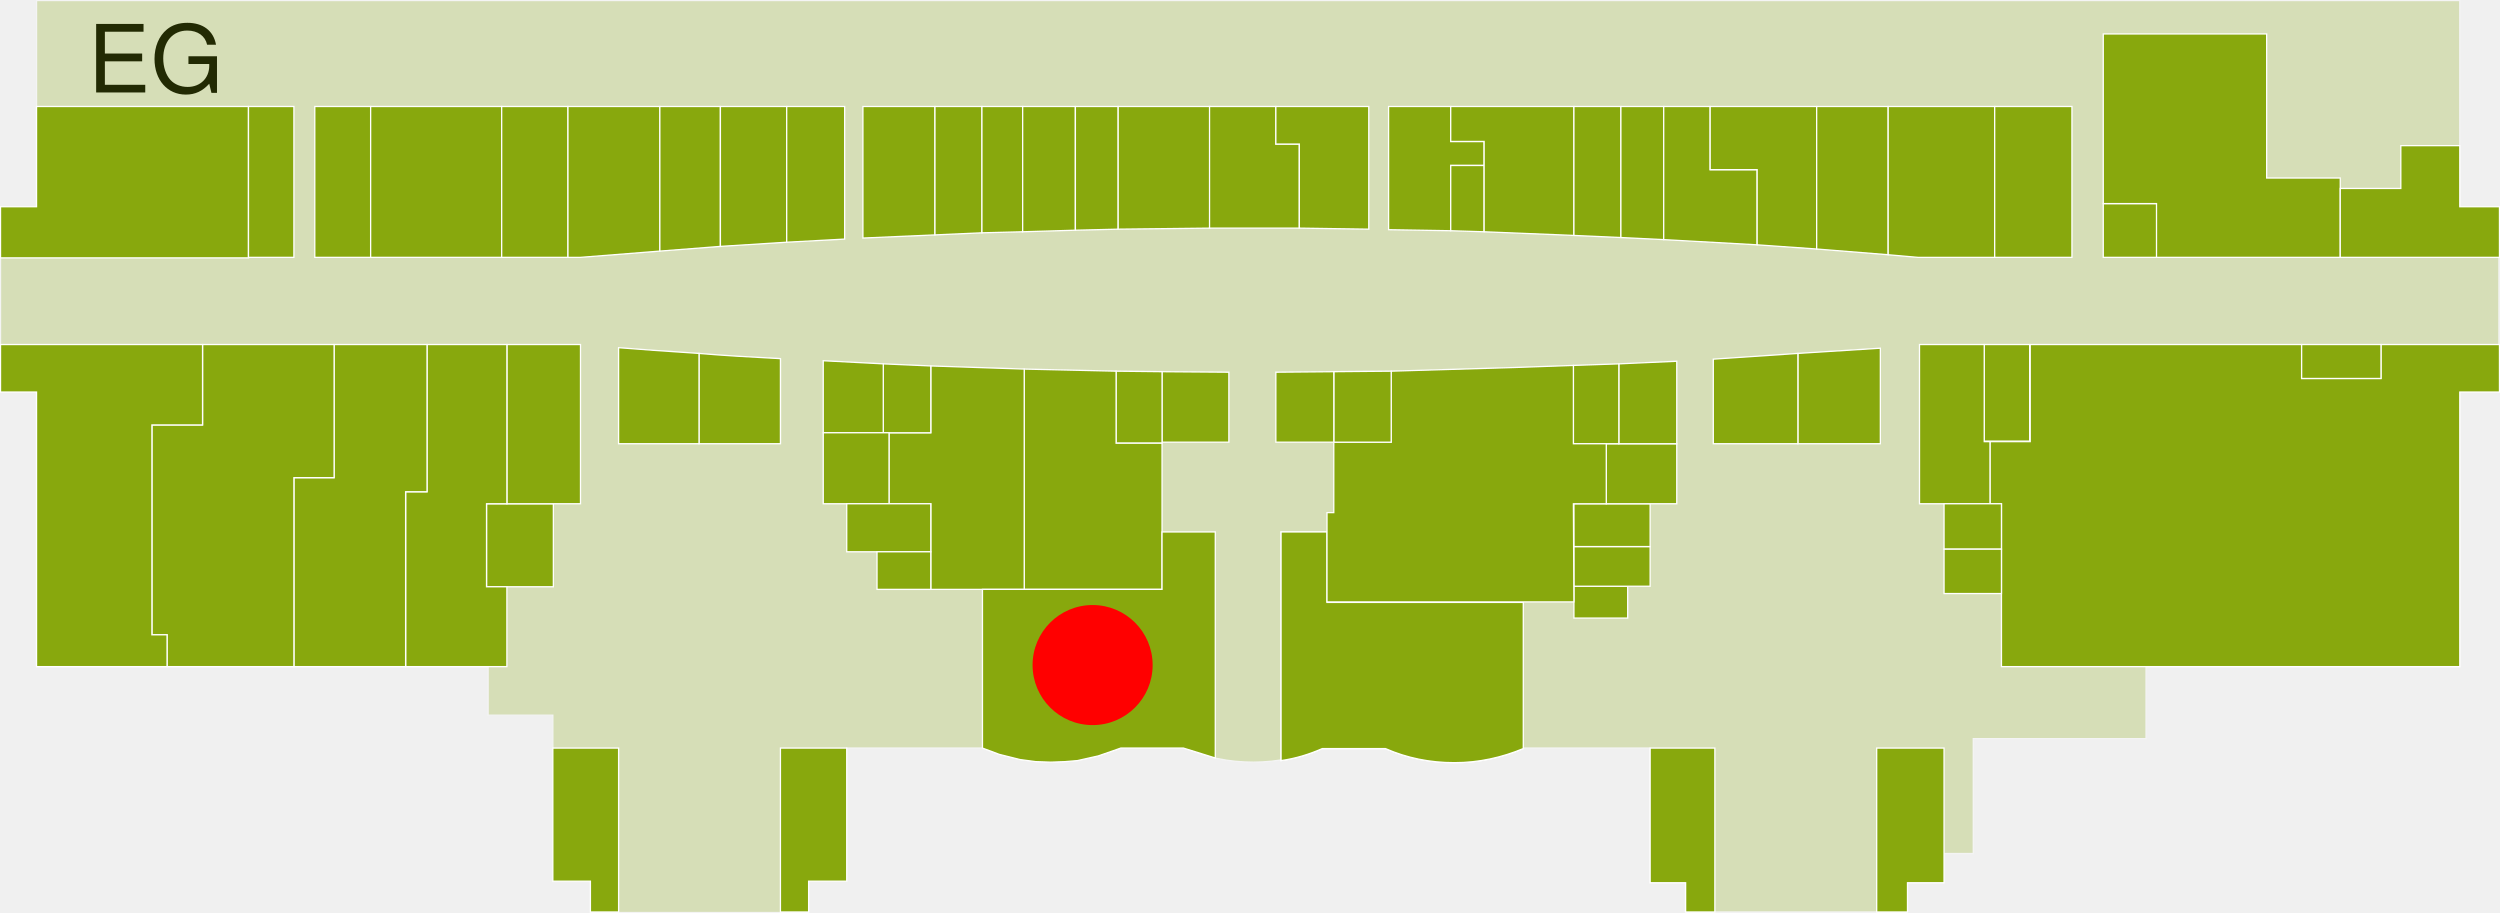
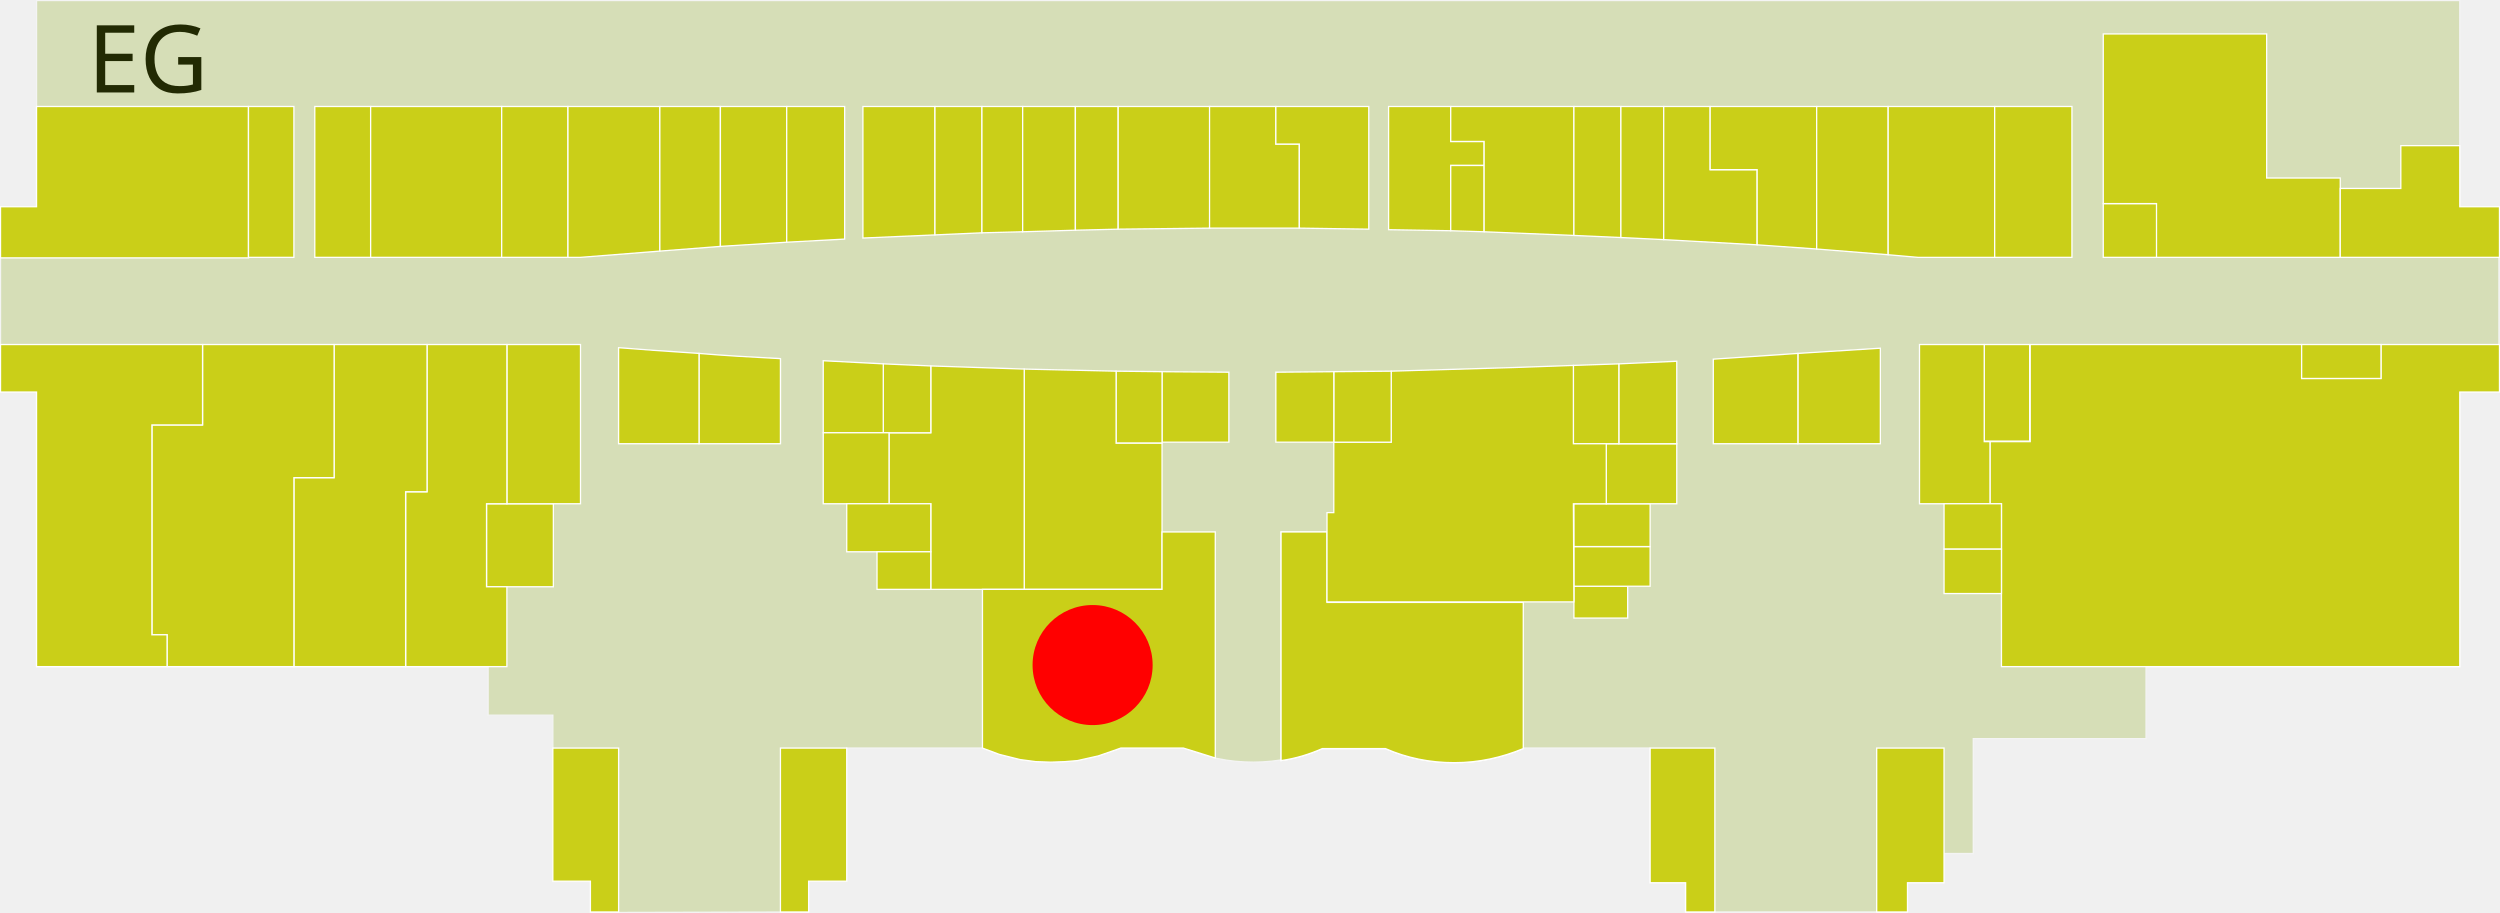
<svg xmlns="http://www.w3.org/2000/svg" version="1.1" id="Ebene_1" x="0px" y="0px" viewBox="0 0 478.9 174.8" style="enable-background:new 0 0 478.9 174.8;" xml:space="preserve">
  <style type="text/css">
	.st0{fill:none;}
- 	.st1{font-family:'Helvetica';}
+ 	.st1{font-family:'MyriadPro-Regular';}
	.st2{font-size:18px;}
	.st3{opacity:0.25;}
	.st4{fill:#88A80D;stroke:#FFFFFF;stroke-width:0.25;}
- 	.st5{fill:#88A80D;stroke:#FFFFFF;stroke-width:0.25;stroke-miterlimit:10;}
- 	.st6{fill:#FF0000;}
+ 	.st5{fill:#CACF18;stroke:#FFFFFF;stroke-width:0.25;stroke-miterlimit:10;}
+ 	.st6{fill:none;stroke:#FFFFFF;stroke-width:0.25;stroke-miterlimit:10;}
+ 	.st7{fill:#FF0000;}
</style>
  <rect x="16.8" y="4.9" class="st0" width="33" height="16" />
  <text transform="matrix(1 0 0 1 16.7929 17.7144)" class="st1 st2">EG</text>
+   <g class="st3">
+     <path class="st4" d="M154.9,174.7v-5.9h7.3v-25.5h26c4.1,1.8,8.5,2.7,13.3,2.7c4.7,0,9.2-1,13.2-2.7h12.2c4.1,1.8,8.5,2.7,13.2,2.7   s9.2-1,13.2-2.7h12.1c4.1,1.8,8.5,2.7,13.2,2.7s9.2-1,13.2-2.7H316v25.8h6.8v5.6h42.5v-5.6h7v-5.6h5.7v-22h33.1v-13.7h60.1V75.1   h7.5V39.6h-7.5V0.1H7v39.5H0.1v35.5H7v52.7h86.5v9.2h12.4v31.9h7.2v5.9L154.9,174.7L154.9,174.7z" />
+   </g>
+   <polygon class="st5" points="0.1,49.4 47.6,49.4 47.6,20.4 7,20.4 7,39.6 0.1,39.6 " />
+   <rect x="47.6" y="20.4" class="st5" width="8.7" height="28.9" />
+   <rect x="60.3" y="20.4" class="st5" width="10.7" height="28.9" />
+   <rect x="71" y="20.4" class="st5" width="25.1" height="28.9" />
+   <rect x="96.1" y="20.4" class="st5" width="12.7" height="28.9" />
+   <polygon class="st5" points="108.8,20.4 108.8,49.3 111.2,49.3 126.4,48.1 126.4,20.4 " />
+   <polygon class="st5" points="126.4,48.1 138,47.2 138,20.4 126.4,20.4 " />
+   <polygon class="st5" points="138,47.2 138,20.4 150.7,20.4 150.7,46.4 " />
+   <polygon class="st5" points="150.7,46.4 150.7,20.4 161.8,20.4 161.8,45.8 " />
+   <polygon class="st5" points="165.3,45.6 165.3,20.4 179.1,20.4 179.1,45 " />
+   <polygon class="st5" points="179.1,45 179.1,20.4 188.1,20.4 188.1,44.6 " />
+   <polygon class="st5" points="188.1,44.6 188.1,20.4 195.9,20.4 195.9,44.4 " />
+   <polygon class="st5" points="195.9,44.4 195.9,20.4 206,20.4 206,44.1 " />
+   <polygon class="st5" points="206,44.1 206,20.4 214.2,20.4 214.2,43.9 " />
+   <polygon class="st5" points="214.2,43.9 214.2,20.4 231.8,20.4 231.8,43.7 " />
+   <polygon class="st5" points="231.7,43.7 231.7,20.4 244.4,20.4 244.4,27.6 248.9,27.6 248.9,43.7 " />
+   <polygon class="st5" points="248.9,43.7 248.9,27.6 244.4,27.6 244.4,20.4 262.2,20.4 262.2,43.9 " />
+   <polygon class="st5" points="266,44 266,20.4 277.9,20.4 277.9,27.1 284.3,27.1 284.3,31.7 277.9,31.7 277.9,44.2 " />
+   <polygon class="st5" points="277.9,44.2 277.9,31.7 284.3,31.7 284.3,44.4 " />
+   <polygon class="st5" points="284.3,44.4 284.3,27.1 277.9,27.1 277.9,20.4 301.5,20.4 301.5,45.1 " />
+   <polygon class="st5" points="301.5,45.1 301.5,20.4 310.5,20.4 310.5,45.5 " />
+   <polygon class="st5" points="310.5,45.5 310.5,20.4 318.7,20.4 318.7,45.9 " />
+   <polygon class="st5" points="318.7,45.9 318.7,20.4 327.6,20.4 327.6,32.5 336.6,32.5 336.6,46.9 " />
+   <polygon class="st5" points="336.6,46.9 336.6,32.5 327.6,32.5 327.6,20.4 348,20.4 348,47.7 " />
+   <polygon class="st5" points="348,47.7 348,20.4 361.7,20.4 361.7,48.8 " />
+   <polygon class="st5" points="361.7,48.8 361.7,20.4 382.1,20.4 382.1,49.3 367.4,49.3 " />
+   <rect x="382.1" y="20.4" class="st5" width="14.8" height="28.9" />
+   <rect x="402.9" y="39" class="st5" width="10.3" height="10.3" />
+   <polygon class="st5" points="448.3,49.3 413.1,49.3 413.1,39 402.9,39 402.9,6.5 434.2,6.5 434.2,34.1 448.3,34.1 " />
+   <polygon class="st5" points="448.3,49.3 448.3,36.1 459.9,36.1 459.9,27.9 471.2,27.9 471.2,39.6 478.8,39.6 478.8,49.3 " />
+   <polygon class="st5" points="478.8,75.1 478.8,66 456.1,66 456.1,72.5 440.9,72.5 440.9,66 388.9,66 388.9,84.6 381.2,84.6   381.2,96.5 383.4,96.5 383.4,127.7 411.2,127.7 471.2,127.7 471.2,75.1 " />
+   <rect x="440.9" y="66" class="st5" width="15.2" height="6.5" />
+   <rect x="380.1" y="66" class="st5" width="8.7" height="18.5" />
+   <polygon class="st5" points="380.1,84.6 380.1,66 367.7,66 367.7,96.5 381.2,96.5 381.2,84.6 " />
+   <rect x="372.4" y="96.5" class="st5" width="11" height="8.7" />
+   <rect x="372.4" y="105.2" class="st5" width="11" height="8.5" />
+   <polygon class="st5" points="372.4,143.3 359.5,143.3 359.5,174.7 365.4,174.7 365.4,169.1 372.4,169.1 " />
+   <polygon class="st5" points="344.4,67.7 360.2,66.7 360.2,85 344.4,85 " />
+   <polygon class="st5" points="344.4,85 328.2,85 328.2,68.8 344.4,67.7 " />
+   <polygon class="st5" points="316.1,143.3 316.1,169.1 322.9,169.1 322.9,174.7 328.5,174.7 328.5,143.3 " />
  <g>
-     <g class="st3">
-       <path class="st4" d="M154.9,174.7v-5.9h7.3v-25.5h26c4.1,1.8,8.5,2.7,13.3,2.7c4.7,0,9.2-1,13.2-2.7h12.2    c4.1,1.8,8.5,2.7,13.2,2.7c4.7,0,9.2-1,13.2-2.7h12.1c4.1,1.8,8.5,2.7,13.2,2.7c4.7,0,9.2-1,13.2-2.7h24.2v25.8h6.8v5.6h42.5v-5.6    h7v-5.6h5.7v-22h33.1v-13.7h60.1V75.1h7.5V39.6h-7.5V0.1H7v39.5H0.1v35.5H7v52.7h86.5v9.2h12.4v31.9h7.2v5.9H154.9z" />
-     </g>
-     <polygon class="st5" points="0.1,49.4 47.6,49.4 47.6,20.4 7,20.4 7,39.6 0.1,39.6  " />
-     <rect x="47.6" y="20.4" class="st5" width="8.7" height="28.9" />
-     <rect x="60.3" y="20.4" class="st5" width="10.7" height="28.9" />
-     <rect x="71" y="20.4" class="st5" width="25.1" height="28.9" />
-     <rect x="96.1" y="20.4" class="st5" width="12.7" height="28.9" />
-     <polygon class="st5" points="108.8,20.4 108.8,49.3 111.2,49.3 126.4,48.1 126.4,20.4  " />
-     <polygon class="st5" points="126.4,48.1 138,47.2 138,20.4 126.4,20.4  " />
-     <polygon class="st5" points="138,47.2 138,20.4 150.7,20.4 150.7,46.4  " />
-     <polygon class="st5" points="150.7,46.4 150.7,20.4 161.8,20.4 161.8,45.8  " />
-     <polygon class="st5" points="165.3,45.6 165.3,20.4 179.1,20.4 179.1,45  " />
-     <polygon class="st5" points="179.1,45 179.1,20.4 188.1,20.4 188.1,44.6  " />
-     <polygon class="st5" points="188.1,44.6 188.1,20.4 195.9,20.4 195.9,44.4  " />
-     <polygon class="st5" points="195.9,44.4 195.9,20.4 206,20.4 206,44.1  " />
-     <polygon class="st5" points="206,44.1 206,20.4 214.2,20.4 214.2,43.9  " />
-     <polygon class="st5" points="214.2,43.9 214.2,20.4 231.8,20.4 231.8,43.7  " />
-     <polygon class="st5" points="231.7,43.7 231.7,20.4 244.4,20.4 244.4,27.6 248.9,27.6 248.9,43.7  " />
-     <polygon class="st5" points="248.9,43.7 248.9,27.6 244.4,27.6 244.4,20.4 262.2,20.4 262.2,43.9  " />
-     <polygon class="st5" points="266,44 266,20.4 277.9,20.4 277.9,27.1 284.3,27.1 284.3,31.7 277.9,31.7 277.9,44.2  " />
-     <polygon class="st5" points="277.9,44.2 277.9,31.7 284.3,31.7 284.3,44.4  " />
-     <polygon class="st5" points="284.3,44.4 284.3,27.1 277.9,27.1 277.9,20.4 301.5,20.4 301.5,45.1  " />
-     <polygon class="st5" points="301.5,45.1 301.5,20.4 310.5,20.4 310.5,45.5  " />
-     <polygon class="st5" points="310.5,45.5 310.5,20.4 318.7,20.4 318.7,45.9  " />
-     <polygon class="st5" points="318.7,45.9 318.7,20.4 327.6,20.4 327.6,32.5 336.6,32.5 336.6,46.9  " />
-     <polygon class="st5" points="336.6,46.9 336.6,32.5 327.6,32.5 327.6,20.4 348,20.4 348,47.7  " />
-     <polygon class="st5" points="348,47.7 348,20.4 361.7,20.4 361.7,48.8  " />
-     <polygon class="st5" points="361.7,48.8 361.7,20.4 382.1,20.4 382.1,49.3 367.4,49.3  " />
-     <rect x="382.1" y="20.4" class="st5" width="14.8" height="28.9" />
-     <rect x="402.9" y="39" class="st5" width="10.3" height="10.3" />
-     <polygon class="st5" points="448.3,49.3 413.1,49.3 413.1,39 402.9,39 402.9,6.5 434.2,6.5 434.2,34.1 448.3,34.1  " />
-     <polygon class="st5" points="448.3,49.3 448.3,36.1 459.9,36.1 459.9,27.9 471.2,27.9 471.2,39.6 478.8,39.6 478.8,49.3  " />
-     <polygon class="st5" points="478.8,75.1 478.8,66 456.1,66 456.1,72.5 440.9,72.5 440.9,66 388.9,66 388.9,84.6 381.2,84.6    381.2,96.5 383.4,96.5 383.4,127.7 411.2,127.7 471.2,127.7 471.2,75.1  " />
-     <rect x="440.9" y="66" class="st5" width="15.2" height="6.5" />
-     <rect x="380.1" y="66" class="st5" width="8.7" height="18.5" />
-     <polygon class="st5" points="380.1,84.6 380.1,66 367.7,66 367.7,96.5 381.2,96.5 381.2,84.6  " />
-     <rect x="372.4" y="96.5" class="st5" width="11" height="8.7" />
-     <rect x="372.4" y="105.2" class="st5" width="11" height="8.5" />
-     <polygon class="st5" points="372.4,143.3 359.5,143.3 359.5,174.7 365.4,174.7 365.4,169.1 372.4,169.1  " />
-     <polygon class="st5" points="344.4,67.7 360.2,66.7 360.2,85 344.4,85  " />
-     <polygon class="st5" points="344.4,85 328.2,85 328.2,68.8 344.4,67.7  " />
-     <polygon class="st5" points="316.1,143.3 316.1,169.1 322.9,169.1 322.9,174.7 328.5,174.7 328.5,143.3  " />
-     <g>
-       <path class="st5" d="M291.8,115.4h-37.6v-13.5h-8.8v13.5v1.8v28.5c2.8-0.4,5.4-1.2,7.9-2.3h12.1c4.1,1.8,8.5,2.7,13.2,2.7    c4.7,0,9.1-1,13.2-2.7V115.4z" />
-       <path class="st5" d="M291.8,115.4h-37.6v-13.5h-8.8v13.5v1.8v28.5c2.8-0.4,5.4-1.2,7.9-2.3h12.1c4.1,1.8,8.5,2.7,13.2,2.7    c4.7,0,9.1-1,13.2-2.7V115.4z" />
-     </g>
-     <rect x="301.5" y="112.3" class="st5" width="10.3" height="6.1" />
-     <rect x="301.5" y="104.7" class="st5" width="14.6" height="7.6" />
-     <rect x="301.5" y="96.5" class="st5" width="14.6" height="8.2" />
-     <polygon class="st5" points="321.2,85 307.7,85 307.7,96.5 316.1,96.5 321.2,96.5  " />
-     <polygon class="st5" points="321.2,85 310.1,85 310.1,69.7 321.2,69.2  " />
-     <polygon class="st5" points="310.1,85 301.4,85 301.4,70 310.1,69.7  " />
-     <polygon class="st5" points="307.7,85 301.4,85 301.4,70 290.1,70.4 266.5,71.1 266.5,84.7 255.5,84.7 255.5,98.2 254.2,98.2    254.2,115.3 301.5,115.3 301.4,96.5 307.7,96.5  " />
-     <polygon class="st5" points="266.5,84.7 255.5,84.7 255.5,71.2 266.5,71.1  " />
-     <polygon class="st5" points="255.5,84.7 244.4,84.7 244.4,71.3 255.5,71.2  " />
-     <polygon class="st5" points="235.4,84.7 222.6,84.7 222.6,71.2 235.4,71.3  " />
-     <polygon class="st5" points="222.6,84.9 213.8,84.9 213.8,71.1 222.6,71.2  " />
-     <polygon class="st5" points="222.6,112.9 196.2,112.9 196.2,70.7 213.8,71.1 213.8,84.9 222.6,84.9  " />
-     <polygon class="st5" points="196.2,112.9 178.3,112.9 178.3,96.5 170.3,96.5 170.3,82.9 178.3,82.9 178.3,70.1 196.2,70.7  " />
-     <polygon class="st5" points="178.3,82.9 169.2,82.9 169.2,69.7 178.3,70.1  " />
-     <polygon class="st5" points="169.2,82.9 169.2,69.7 157.7,69.1 157.7,82.9  " />
-     <polygon class="st5" points="170.3,82.9 157.7,82.9 157.7,96.5 162.2,96.5 170.3,96.5  " />
-     <rect x="162.2" y="96.5" class="st5" width="16.1" height="9.2" />
-     <rect x="168" y="105.7" class="st5" width="10.3" height="7.2" />
-     <polygon class="st5" points="222.6,101.9 232.8,101.9 232.8,145.2 226.7,143.3 214.7,143.3 210.4,144.8 206.4,145.7 204,145.9    201.3,146 198.4,145.9 195.4,145.5 191.4,144.5 188.2,143.3 188.2,112.9 222.6,112.9  " />
-     <polygon class="st5" points="154.9,174.7 154.9,168.8 162.2,168.8 162.2,143.3 149.5,143.3 149.5,174.7  " />
-     <g>
-       <line class="st5" x1="149.5" y1="85" x2="149.5" y2="68.7" />
-       <path class="st5" d="M133.9,85h15.6V68.7c-5.7-0.3-11-0.6-15.6-1V85z" />
-     </g>
-     <g>
-       <line class="st5" x1="118.5" y1="66.6" x2="118.5" y2="85" />
-       <path class="st5" d="M133.9,67.7c-6.4-0.4-11.6-0.8-15.4-1.1V85h15.4V67.7z" />
-     </g>
-     <polygon class="st5" points="105.9,143.3 105.9,168.8 113.1,168.8 113.1,174.7 118.5,174.7 118.5,143.3  " />
-     <rect x="93.2" y="96.5" class="st5" width="12.8" height="15.9" />
-     <polygon class="st5" points="97.1,66 97.1,96.5 105.9,96.5 111.2,96.5 111.2,87.1 111.2,85 111.2,66  " />
-     <polygon class="st5" points="97.1,96.5 97.1,66 81.8,66 81.8,94.2 77.7,94.2 77.7,127.7 97.1,127.7 97.1,112.4 93.2,112.4    93.2,96.5  " />
-     <polygon class="st5" points="81.8,94.2 81.8,66 64,66 64,91.5 56.3,91.5 56.3,127.7 77.7,127.7 77.7,94.2  " />
-     <polygon class="st5" points="38.8,66 38.8,81.4 29.1,81.4 29.1,121.6 32,121.6 32,127.7 56.3,127.7 56.3,91.5 64,91.5 64,66  " />
-     <polygon class="st5" points="38.8,66 38.8,81.4 29.1,81.4 29.1,121.6 32,121.6 32,127.7 7,127.7 7,75.1 0.1,75.1 0.1,66  " />
+     <path class="st5" d="M291.8,115.4h-37.6v-13.5h-8.8v13.5v1.8v28.5c2.8-0.4,5.4-1.2,7.9-2.3h12.1c4.1,1.8,8.5,2.7,13.2,2.7   s9.1-1,13.2-2.7V115.4z" />
+     <path class="st5" d="M291.8,115.4h-37.6v-13.5h-8.8v13.5v1.8v28.5c2.8-0.4,5.4-1.2,7.9-2.3h12.1c4.1,1.8,8.5,2.7,13.2,2.7   s9.1-1,13.2-2.7V115.4z" />
  </g>
-   <circle class="st6" cx="209.3" cy="127.4" r="11.5" />
+   <rect x="301.5" y="112.3" class="st5" width="10.3" height="6.1" />
+   <rect x="301.5" y="104.7" class="st5" width="14.6" height="7.6" />
+   <rect x="301.5" y="96.5" class="st5" width="14.6" height="8.2" />
+   <polygon class="st5" points="321.2,85 307.7,85 307.7,96.5 316.1,96.5 321.2,96.5 " />
+   <polygon class="st5" points="321.2,85 310.1,85 310.1,69.7 321.2,69.2 " />
+   <polygon class="st5" points="310.1,85 301.4,85 301.4,70 310.1,69.7 " />
+   <polygon class="st5" points="307.7,85 301.4,85 301.4,70 290.1,70.4 266.5,71.1 266.5,84.7 255.5,84.7 255.5,98.2 254.2,98.2   254.2,115.3 301.5,115.3 301.4,96.5 307.7,96.5 " />
+   <polygon class="st5" points="266.5,84.7 255.5,84.7 255.5,71.2 266.5,71.1 " />
+   <polygon class="st5" points="255.5,84.7 244.4,84.7 244.4,71.3 255.5,71.2 " />
+   <polygon class="st5" points="235.4,84.7 222.6,84.7 222.6,71.2 235.4,71.3 " />
+   <polygon class="st5" points="222.6,84.9 213.8,84.9 213.8,71.1 222.6,71.2 " />
+   <polygon class="st5" points="222.6,112.9 196.2,112.9 196.2,70.7 213.8,71.1 213.8,84.9 222.6,84.9 " />
+   <polygon class="st5" points="196.2,112.9 178.3,112.9 178.3,96.5 170.3,96.5 170.3,82.9 178.3,82.9 178.3,70.1 196.2,70.7 " />
+   <polygon class="st5" points="178.3,82.9 169.2,82.9 169.2,69.7 178.3,70.1 " />
+   <polygon class="st5" points="169.2,82.9 169.2,69.7 157.7,69.1 157.7,82.9 " />
+   <polygon class="st5" points="170.3,82.9 157.7,82.9 157.7,96.5 162.2,96.5 170.3,96.5 " />
+   <rect x="162.2" y="96.5" class="st5" width="16.1" height="9.2" />
+   <rect x="168" y="105.7" class="st5" width="10.3" height="7.2" />
+   <polygon class="st5" points="222.6,101.9 232.8,101.9 232.8,145.2 226.7,143.3 214.7,143.3 210.4,144.8 206.4,145.7 204,145.9   201.3,146 198.4,145.9 195.4,145.5 191.4,144.5 188.2,143.3 188.2,112.9 222.6,112.9 " />
+   <polygon class="st5" points="154.9,174.7 154.9,168.8 162.2,168.8 162.2,143.3 149.5,143.3 149.5,174.7 " />
+   <g>
+     <line class="st6" x1="149.5" y1="85" x2="149.5" y2="68.7" />
+     <path class="st5" d="M133.9,85h15.6V68.7c-5.7-0.3-11-0.6-15.6-1V85z" />
+   </g>
+   <g>
+     <line class="st6" x1="118.5" y1="66.6" x2="118.5" y2="85" />
+     <path class="st5" d="M133.9,67.7c-6.4-0.4-11.6-0.8-15.4-1.1V85h15.4V67.7z" />
+   </g>
+   <polygon class="st5" points="105.9,143.3 105.9,168.8 113.1,168.8 113.1,174.7 118.5,174.7 118.5,143.3 " />
+   <rect x="93.2" y="96.5" class="st5" width="12.8" height="15.9" />
+   <polygon class="st5" points="97.1,66 97.1,96.5 105.9,96.5 111.2,96.5 111.2,87.1 111.2,85 111.2,66 " />
+   <polygon class="st5" points="97.1,96.5 97.1,66 81.8,66 81.8,94.2 77.7,94.2 77.7,127.7 97.1,127.7 97.1,112.4 93.2,112.4   93.2,96.5 " />
+   <polygon class="st5" points="81.8,94.2 81.8,66 64,66 64,91.5 56.3,91.5 56.3,127.7 77.7,127.7 77.7,94.2 " />
+   <polygon class="st5" points="38.8,66 38.8,81.4 29.1,81.4 29.1,121.6 32,121.6 32,127.7 56.3,127.7 56.3,91.5 64,91.5 64,66 " />
+   <polygon class="st5" points="38.8,66 38.8,81.4 29.1,81.4 29.1,121.6 32,121.6 32,127.7 7,127.7 7,75.1 0.1,75.1 0.1,66 " />
+   <circle class="st7" cx="209.3" cy="127.4" r="11.5" />
</svg>
